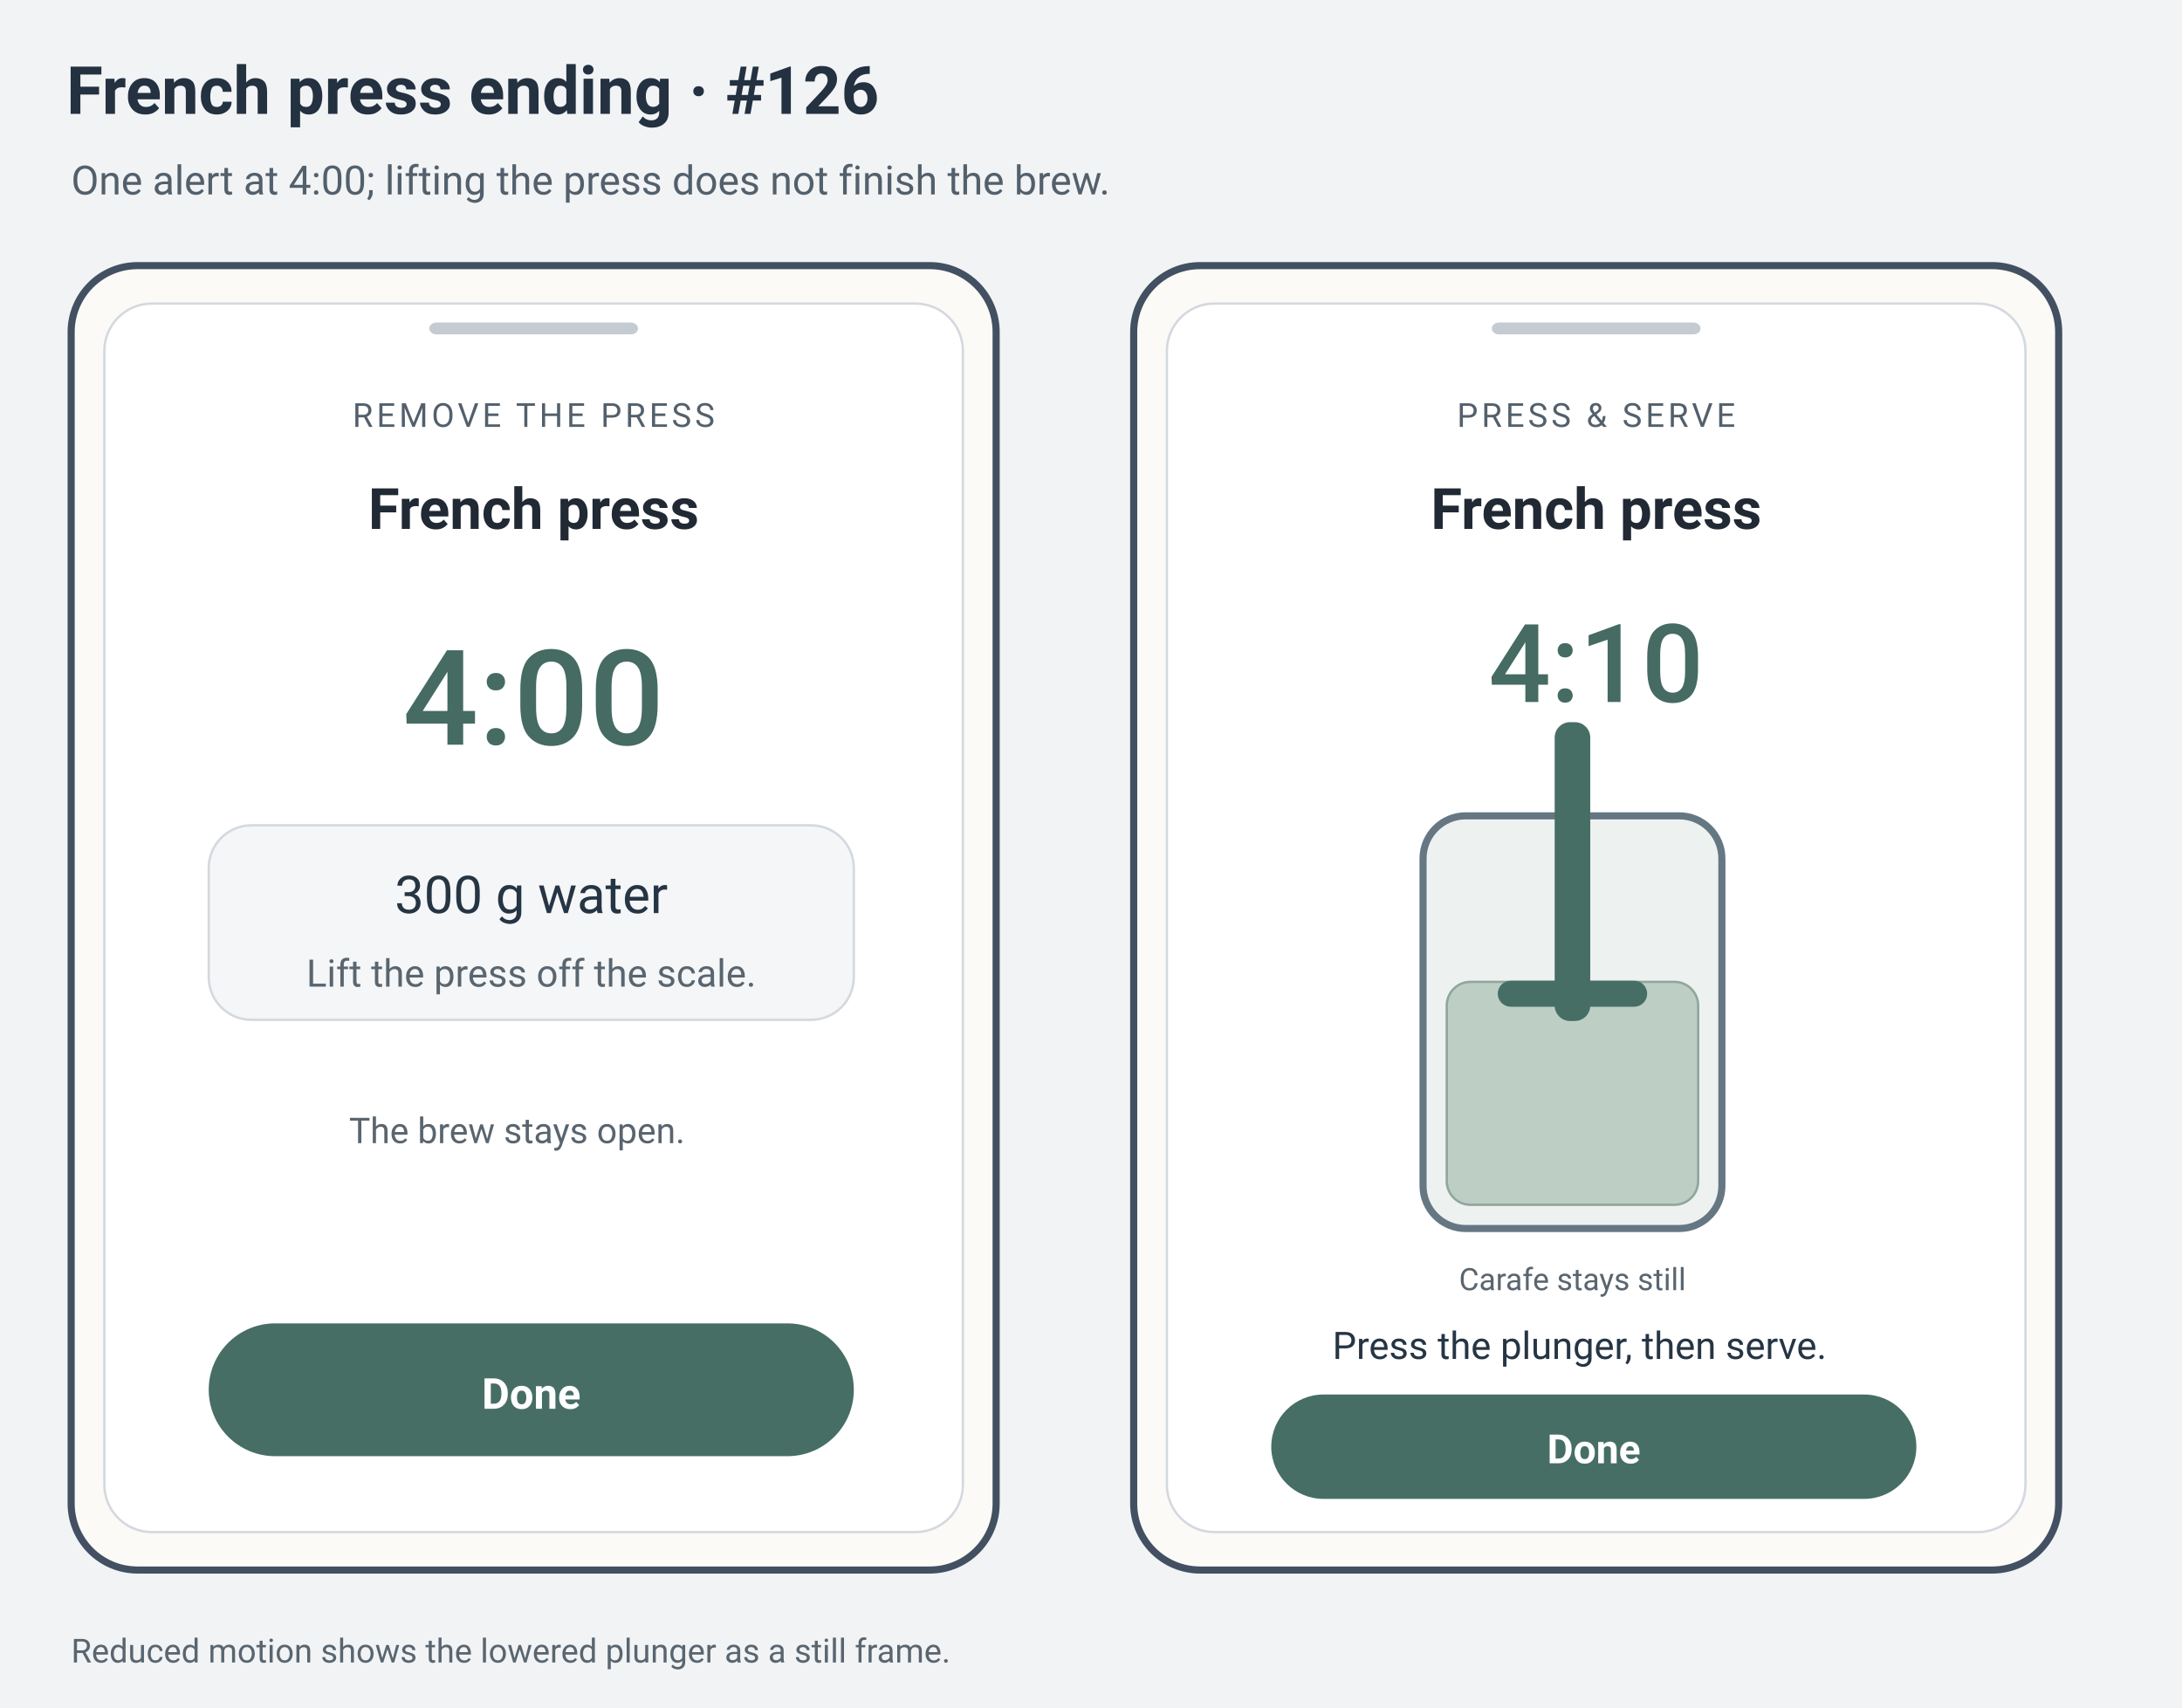
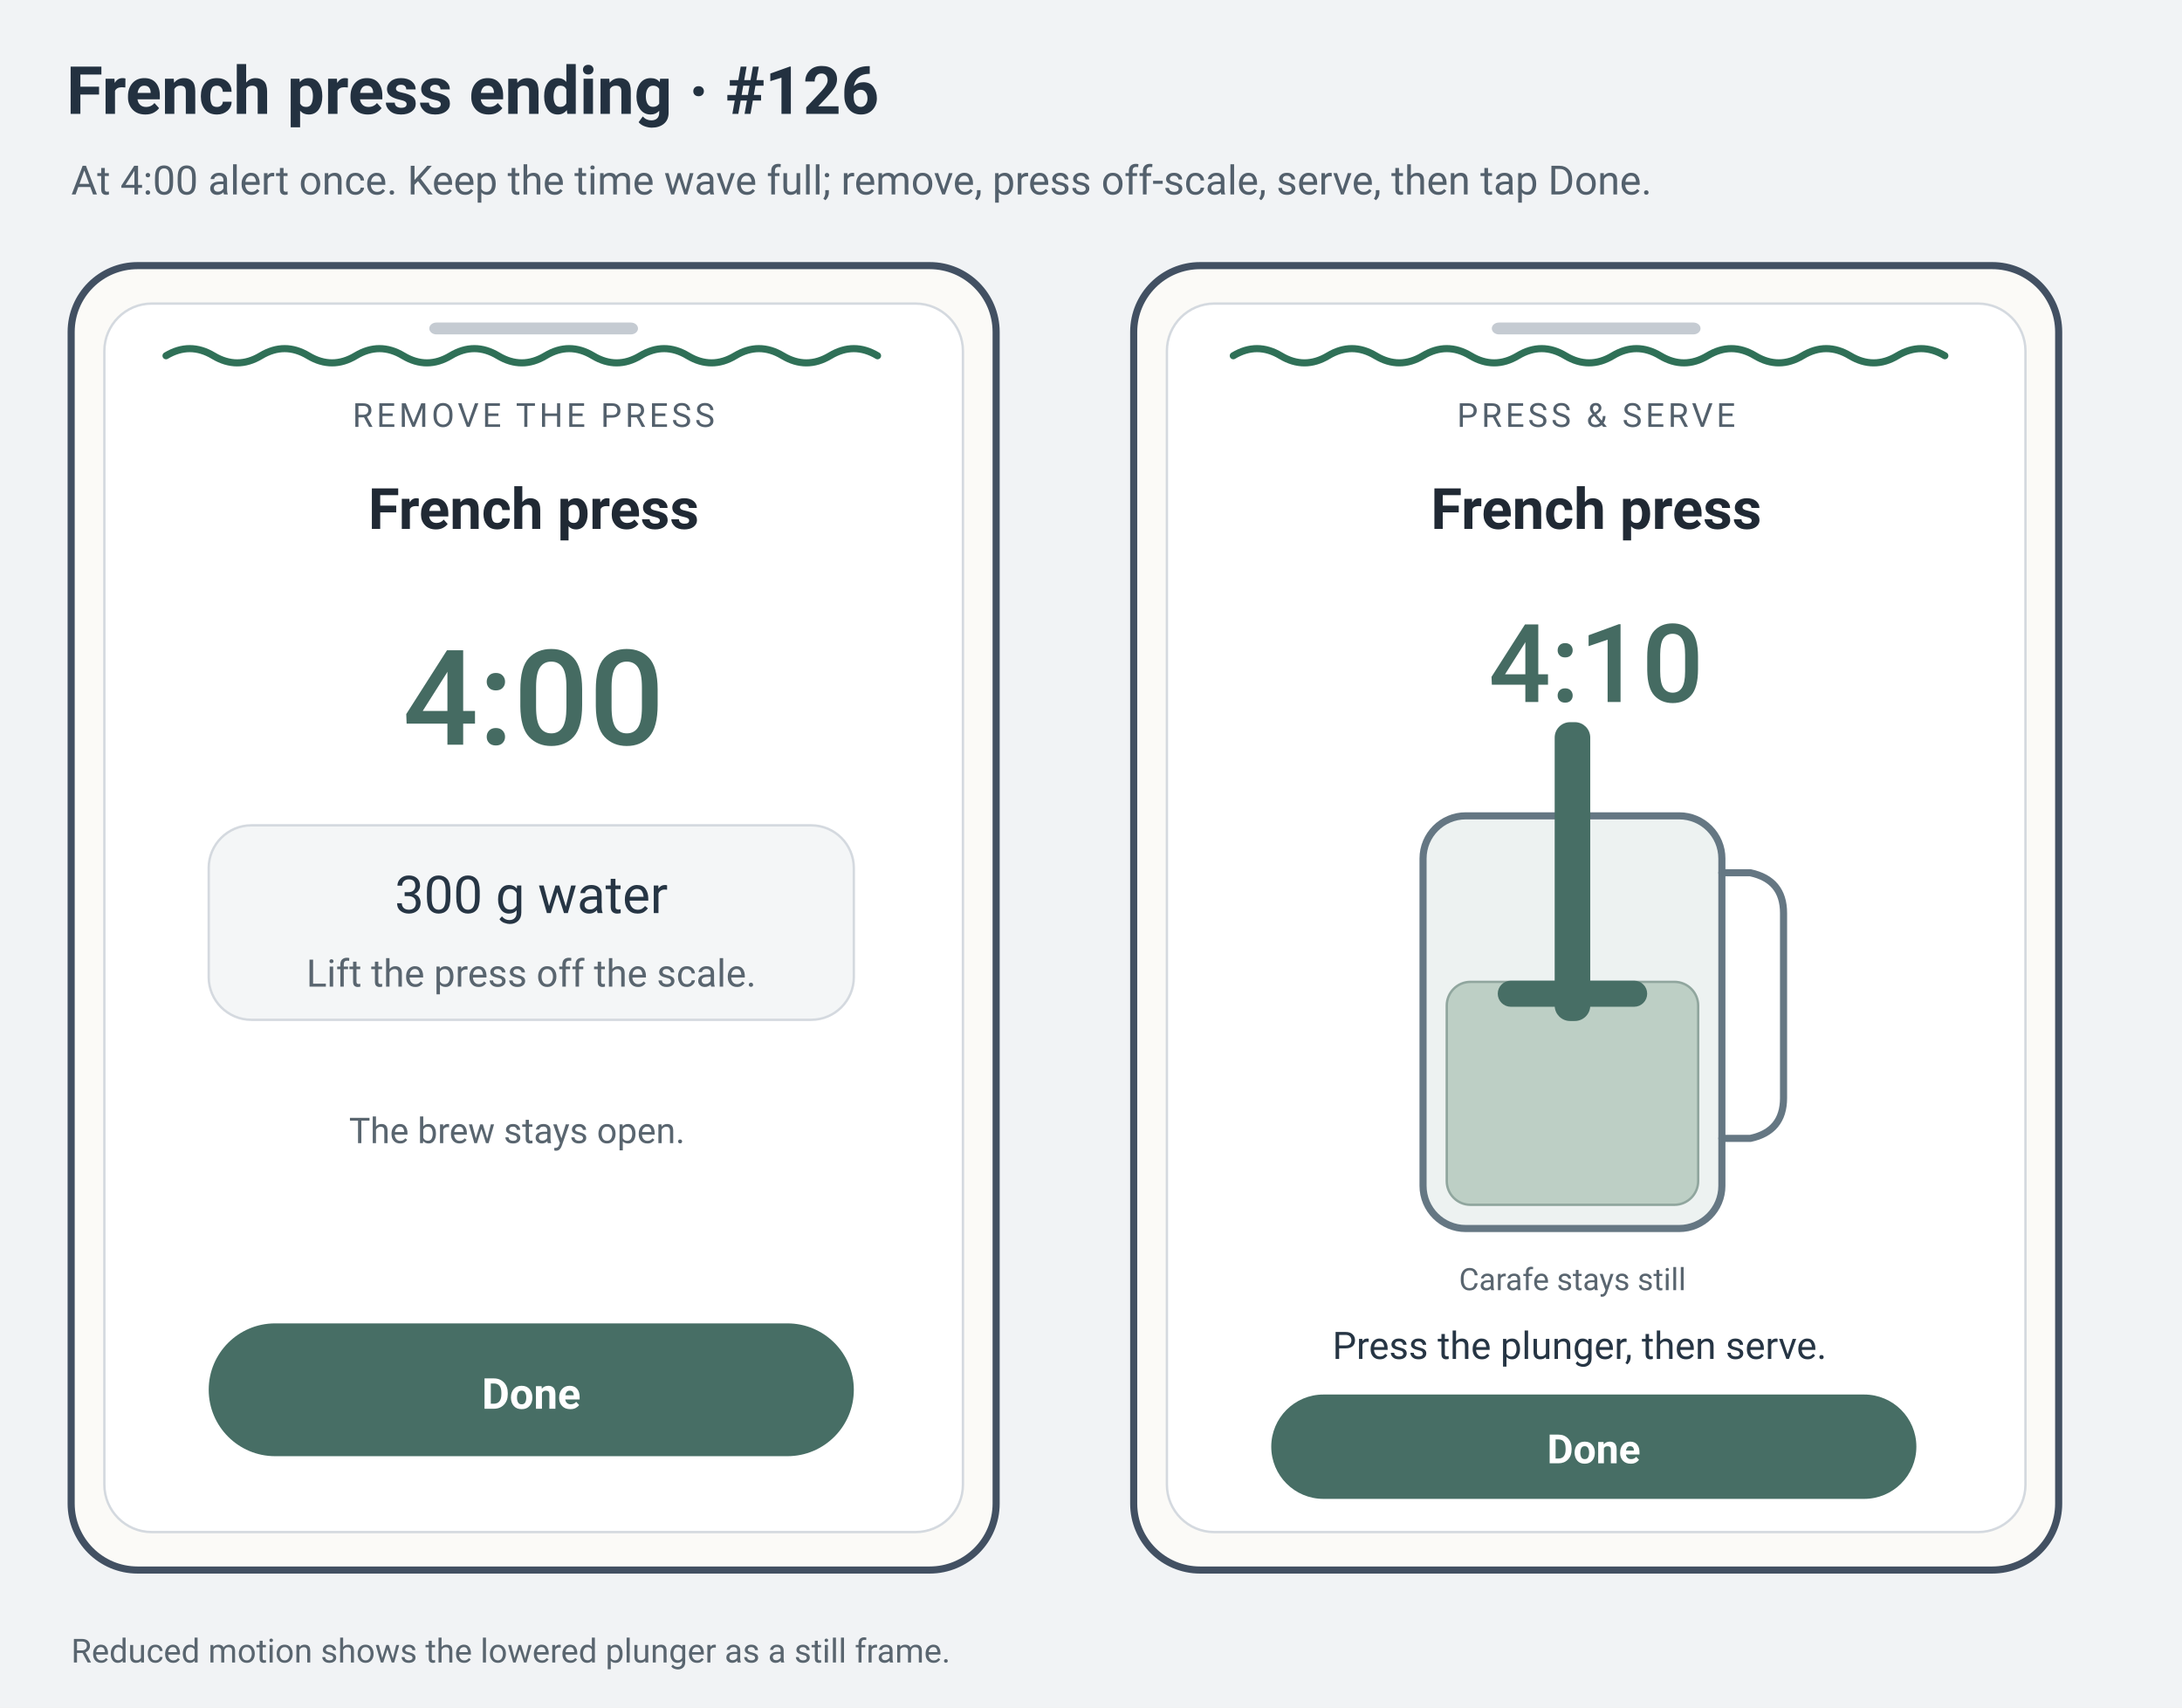
<svg xmlns="http://www.w3.org/2000/svg" width="920" height="720" viewBox="0 0 920 720">
  <rect width="920" height="720" fill="#f1f3f5" />
  <g font-family="Roboto, Arial, sans-serif" fill="#233140">
    <text x="28" y="48" font-size="28" font-weight="700">French press ending · #126</text>
-     <text x="30" y="82" font-size="17" fill="#53606c">One alert at 4:00; lifting the press does not finish the brew.</text>
+     <text x="30" y="82" font-size="17" fill="#53606c">At 4:00 alert once. Keep the time wave full; remove, press off-scale, serve, then tap Done.</text>
  </g>
  <g stroke="#425062" stroke-width="3" fill="#fbfaf7">
    <rect x="30" y="112" width="390" height="550" rx="28" />
    <rect x="478" y="112" width="390" height="550" rx="28" />
  </g>
  <g stroke="#d4d9df" stroke-width="1" fill="#fff">
    <rect x="44" y="128" width="362" height="518" rx="20" />
    <rect x="492" y="128" width="362" height="518" rx="20" />
  </g>
  <g fill="#c5cbd2">
    <rect x="181" y="136" width="88" height="5" rx="3" />
    <rect x="629" y="136" width="88" height="5" rx="3" />
  </g>
+   <path d="M70 150 Q80 144 90 150 T110 150 T130 150 T150 150 T170 150 T190 150 T210 150 T230 150 T250 150 T270 150 T290 150 T310 150 T330 150 T350 150 T370 150" fill="none" stroke="#2f7057" stroke-width="3" stroke-linecap="round" />
+   <path d="M520 150 Q530 144 540 150 T560 150 T580 150 T600 150 T620 150 T640 150 T660 150 T680 150 T700 150 T720 150 T740 150 T760 150 T780 150 T800 150 T820 150" fill="none" stroke="#2f7057" stroke-width="3" stroke-linecap="round" />
  <g font-family="Roboto, Arial, sans-serif" text-anchor="middle">
    <text x="225" y="180" font-size="14" letter-spacing="1.5" fill="#53606c">REMOVE THE PRESS</text>
    <text x="225" y="223" font-size="24" font-weight="600" fill="#202934">French press</text>
    <text x="225" y="314" font-size="56" font-weight="500" fill="#456b62">4:00</text>
    <rect x="88" y="348" width="272" height="82" rx="18" fill="#f4f6f7" stroke="#d4d9df" />
    <text x="224" y="385" font-size="22" fill="#263544">300 g water</text>
    <text x="224" y="416" font-size="16" fill="#59656f">Lift the press off the scale.</text>
    <text x="218" y="482" font-size="15" fill="#59656f">The brew stays open.</text>
    <rect x="88" y="558" width="272" height="56" rx="28" fill="#476e65" />
    <text x="224" y="594" font-size="18" font-weight="600" fill="white">Done</text>
    <text x="673" y="180" font-size="14" letter-spacing="1.5" fill="#53606c">PRESS &amp; SERVE</text>
    <text x="673" y="223" font-size="24" font-weight="600" fill="#202934">French press</text>
    <text x="673" y="296" font-size="46" font-weight="500" fill="#456b62">4:10</text>
  </g>
  <g stroke="#657783" stroke-width="3" fill="#edf2f1">
    <rect x="600" y="344" width="126" height="174" rx="18" />
  </g>
+   <path d="M726 368 L738 368 Q752 371 752 385 L752 463 Q752 477 738 480 L726 480" fill="none" stroke="#657783" stroke-width="3" stroke-linecap="round" stroke-linejoin="round" />
  <rect x="610" y="414" width="106" height="94" rx="10" fill="#bdcfc5" stroke="#90a69e" />
  <g stroke="#476e65" fill="#476e65">
    <rect x="656" y="305" width="14" height="125" rx="6" />
    <rect x="632" y="414" width="62" height="10" rx="5" />
  </g>
  <g font-family="Roboto, Arial, sans-serif" text-anchor="middle">
    <text x="663" y="544" font-size="13" fill="#59656f">Carafe stays still</text>
    <text x="666" y="573" font-size="16" fill="#263544">Press the plunger, then serve.</text>
    <rect x="536" y="588" width="272" height="44" rx="22" fill="#476e65" />
    <text x="672" y="617" font-size="17" font-weight="600" fill="white">Done</text>
  </g>
  <text x="30" y="701" font-family="Roboto, Arial, sans-serif" font-size="14" fill="#59656f">Reduced motion shows the lowered plunger as a still frame.</text>
</svg>
